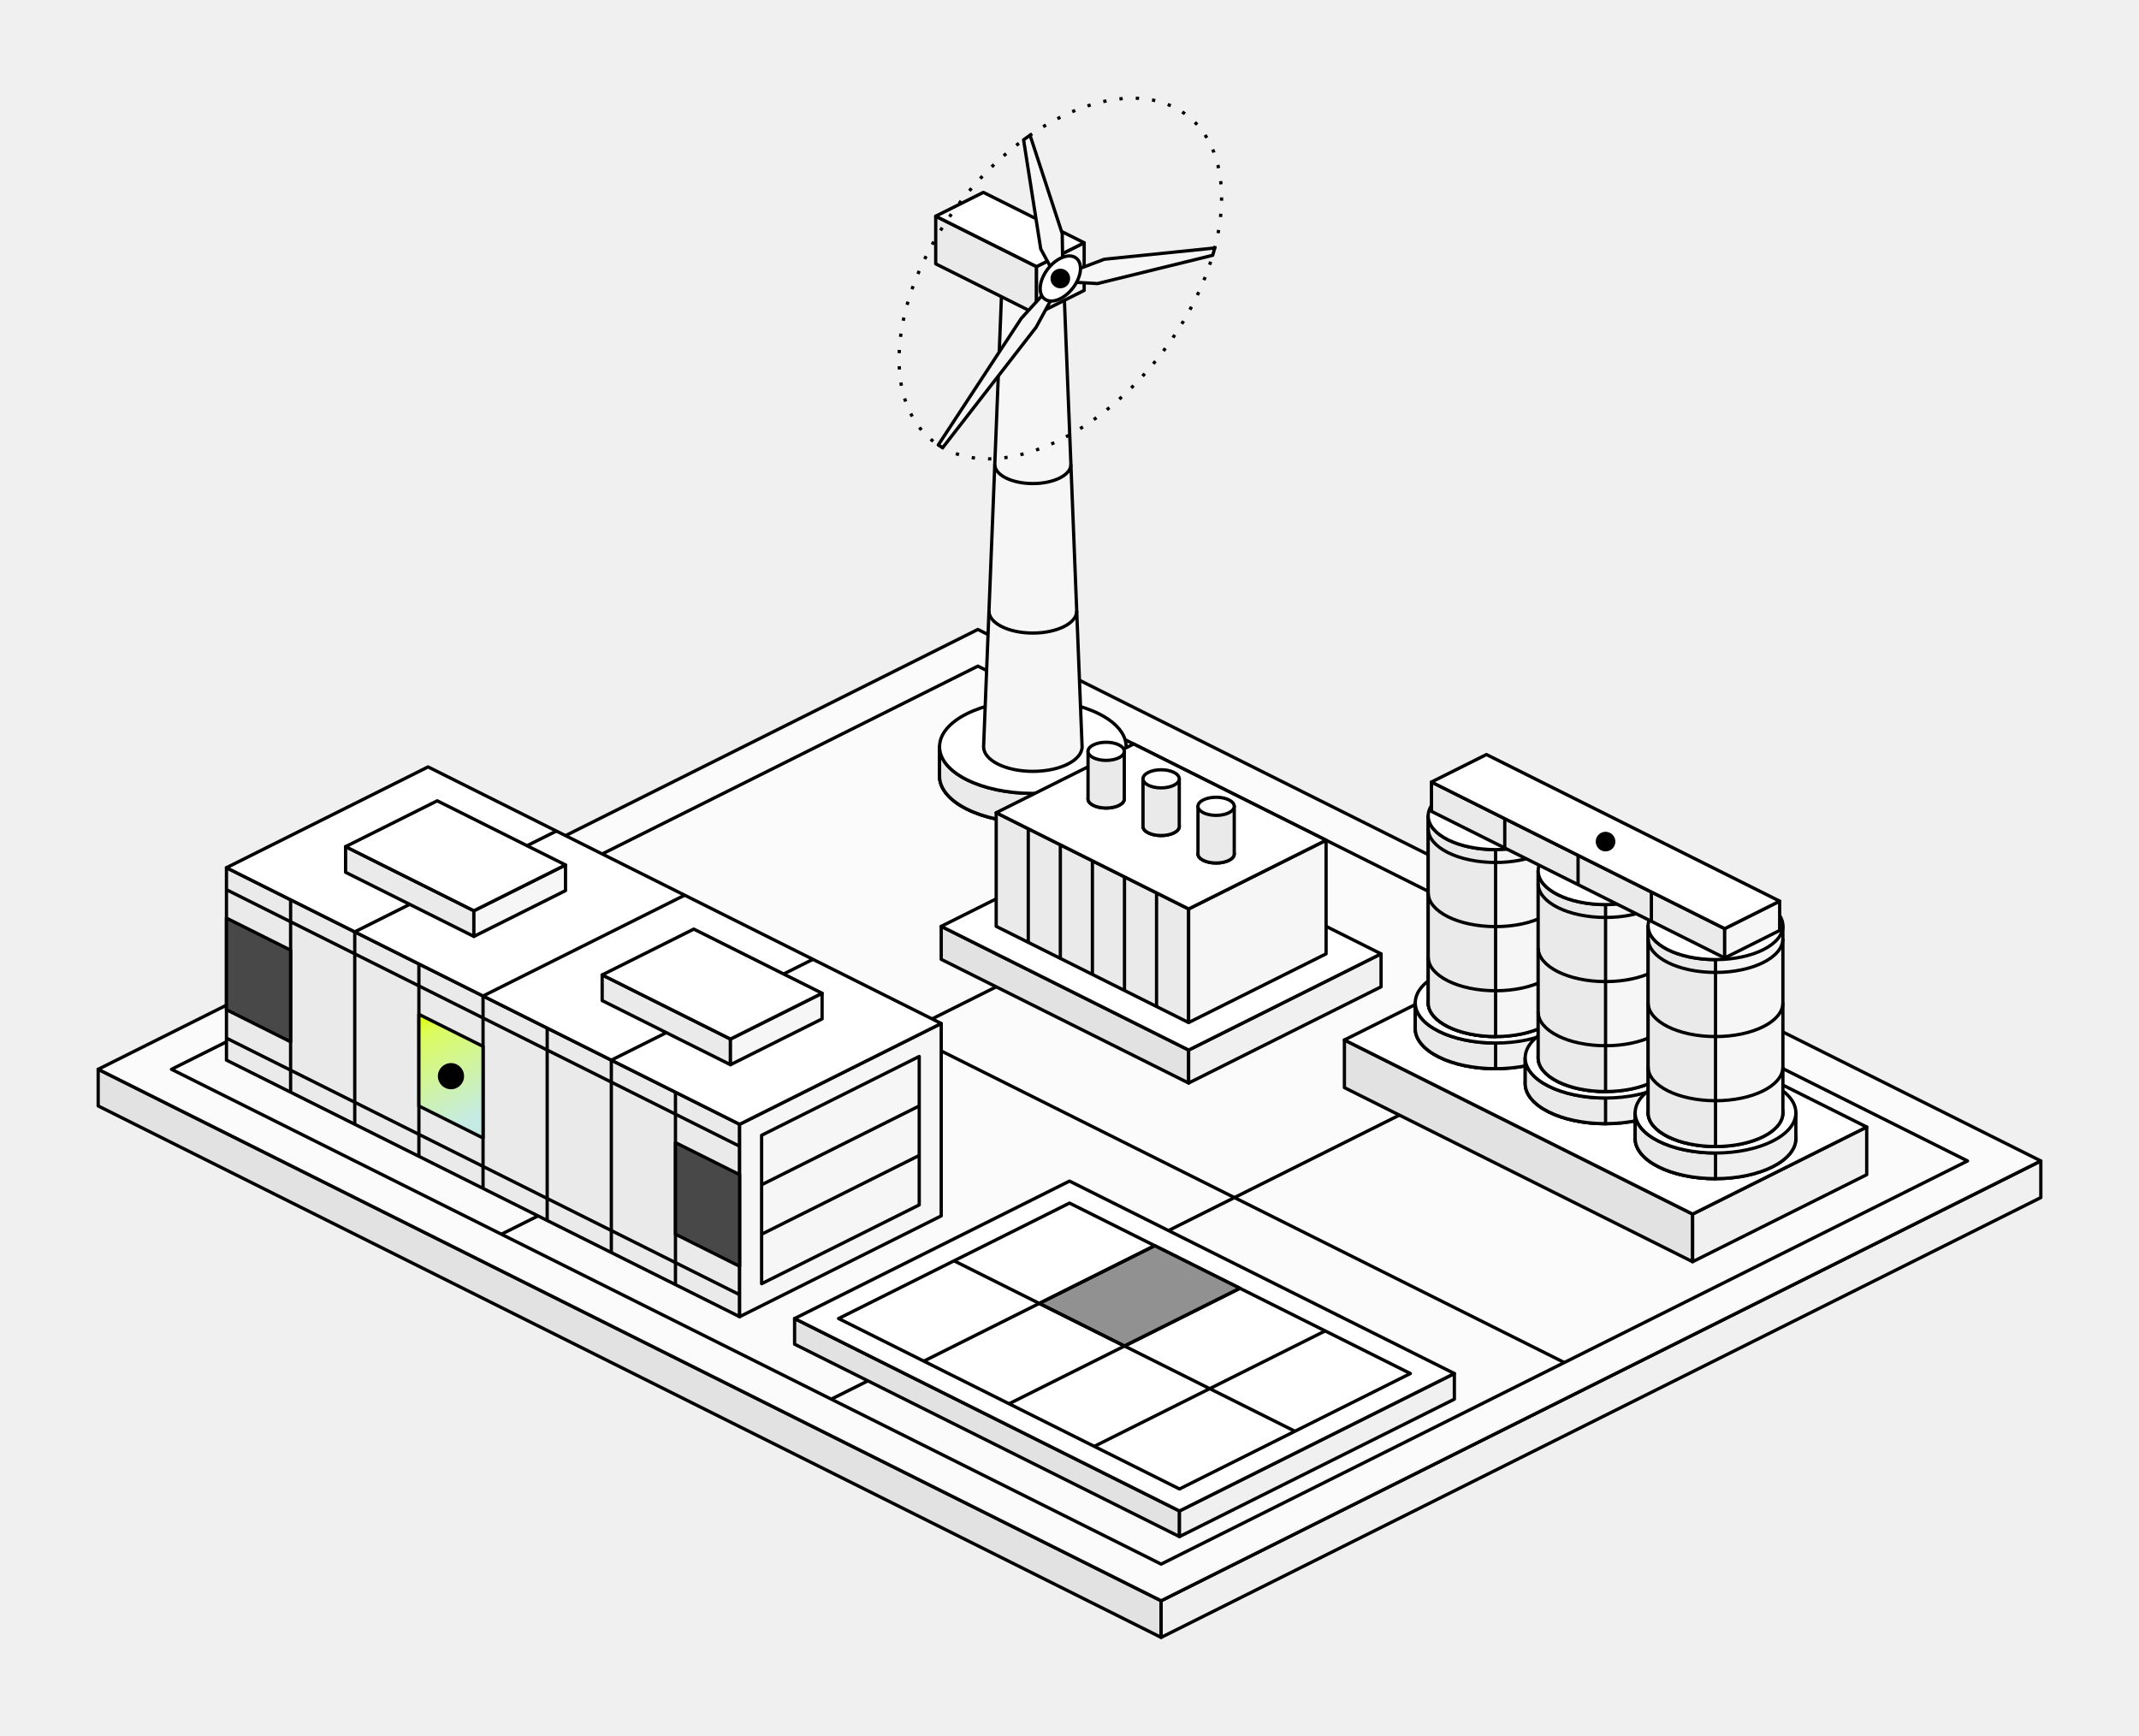
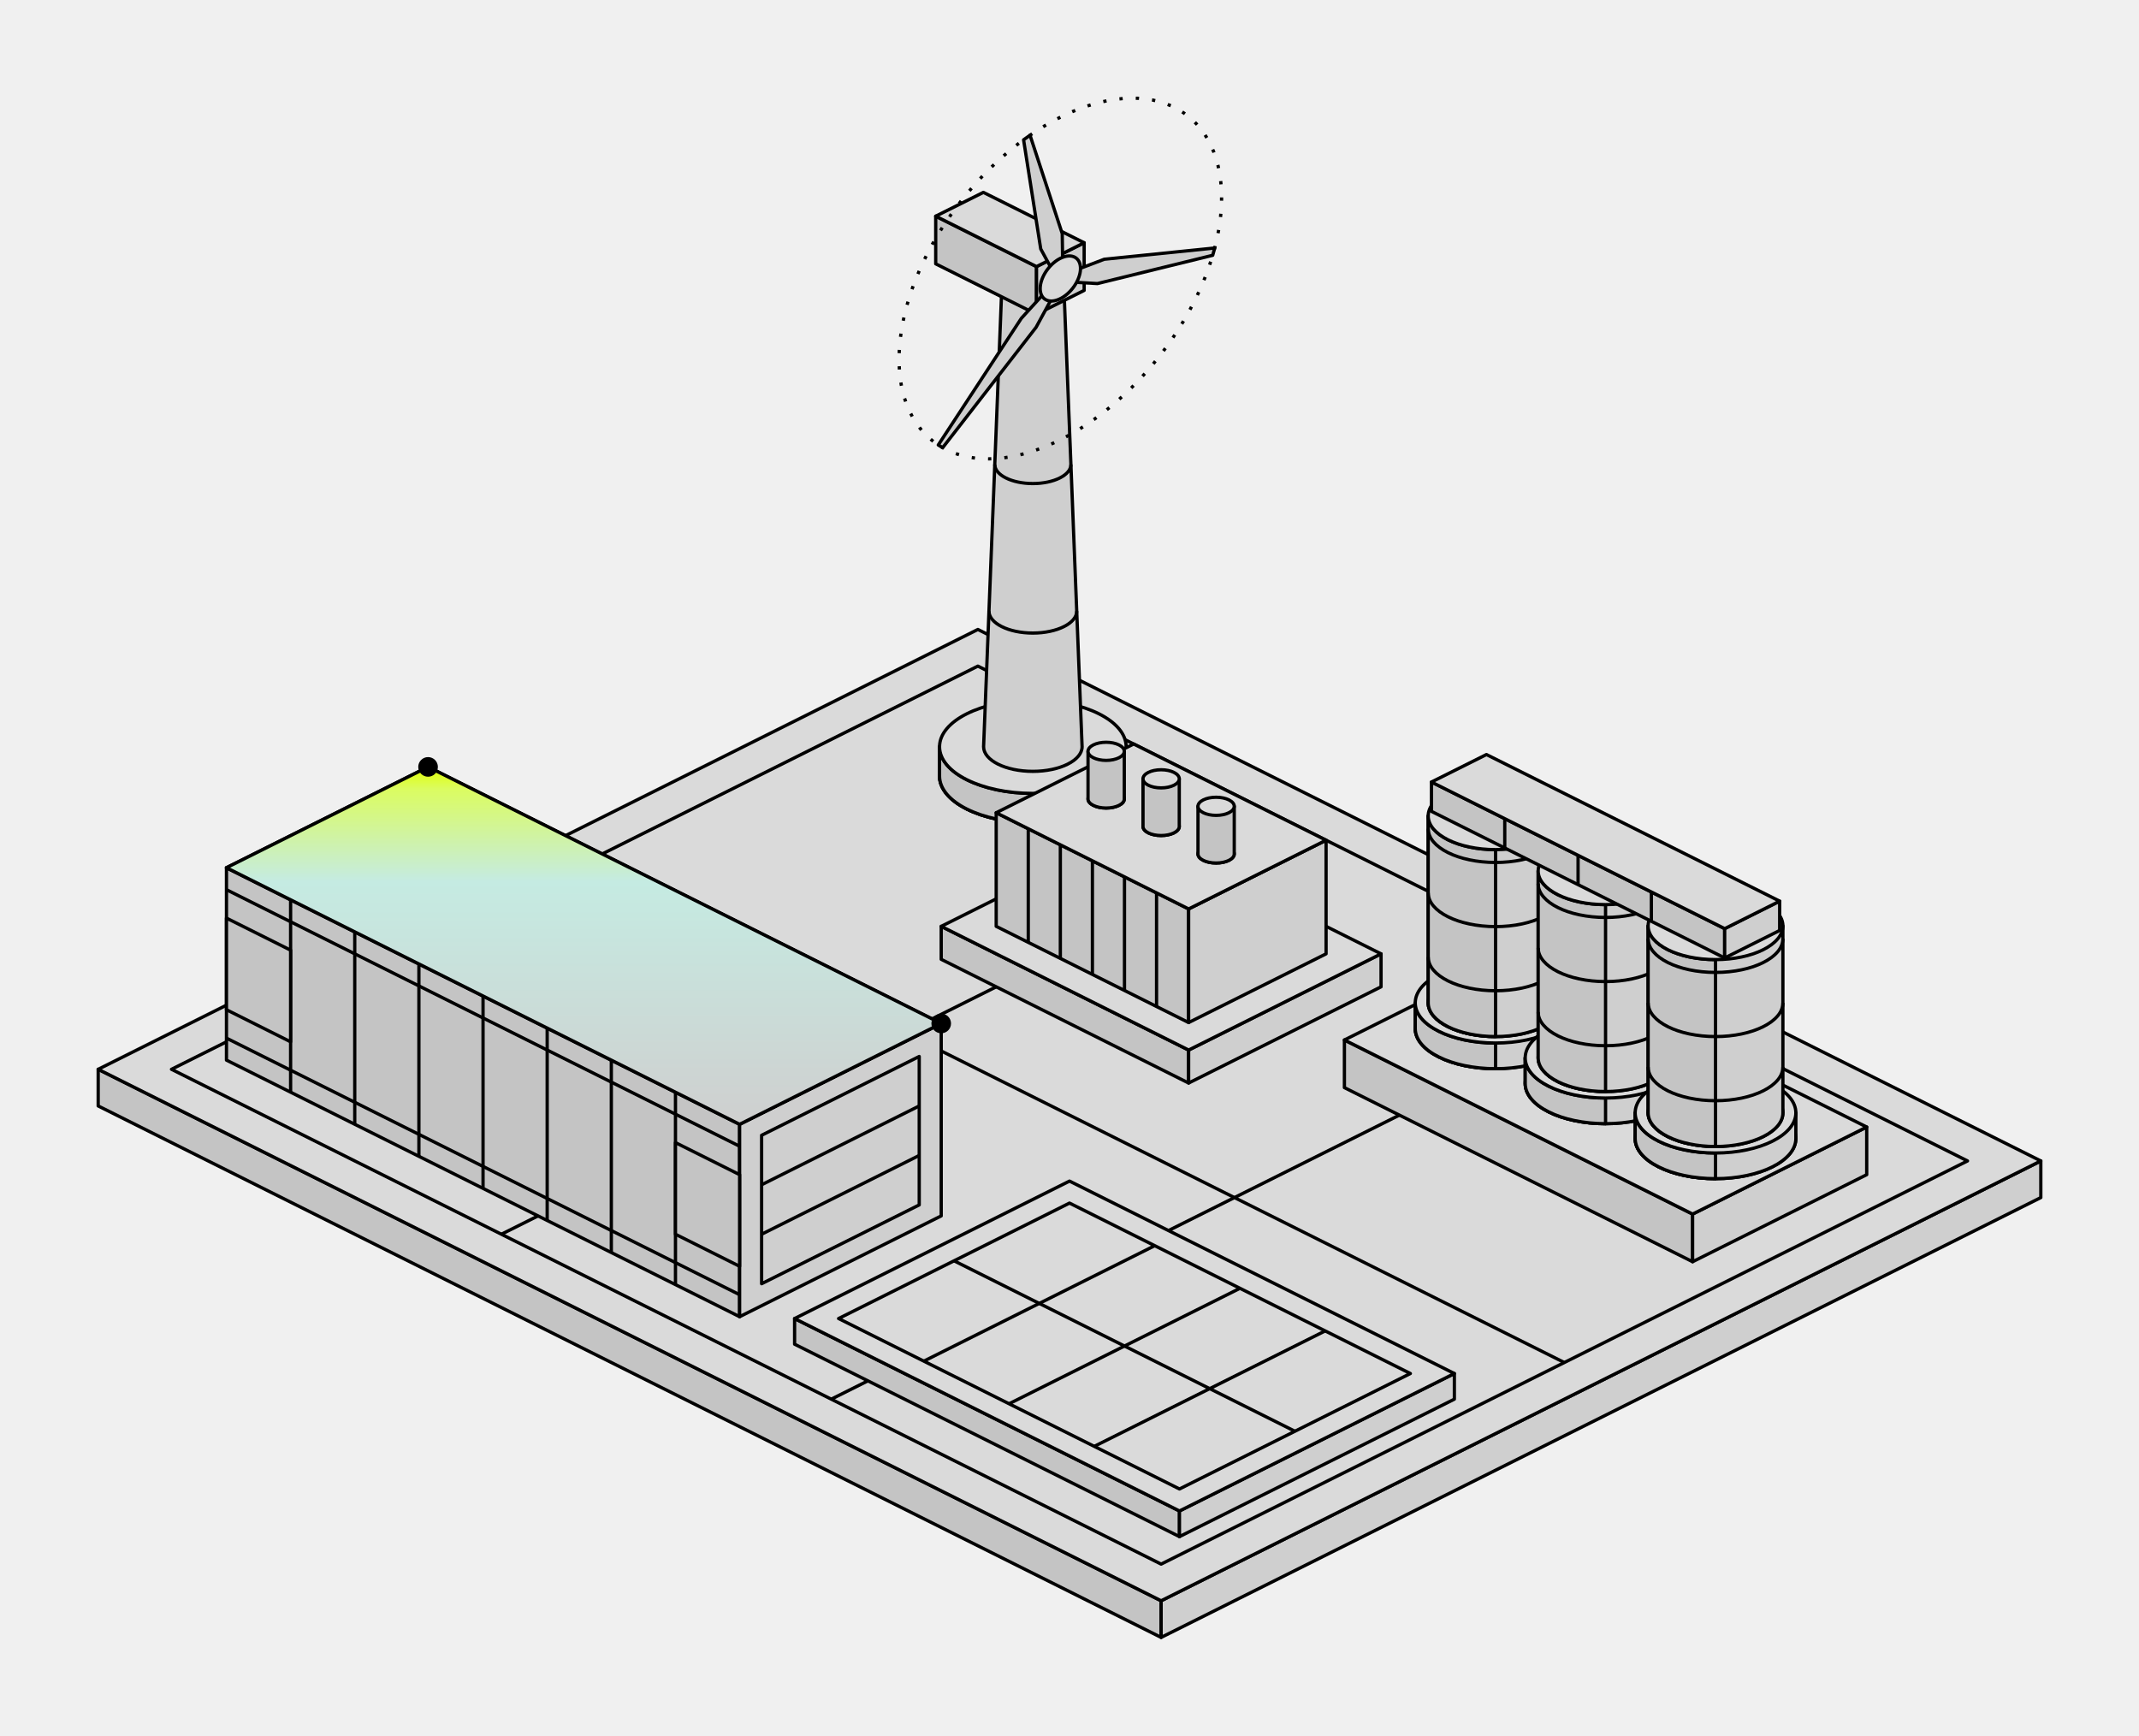
<svg class="cf-iso" style="--vb-w:653.6; --iso-travel: 16.34" viewBox="-6.8 20.06 653.6 530.34" fill="none" aria-hidden="true">
  <defs>
-     <linearGradient id="cf-ex-03" x1="121.2" y1="330" x2="172.16" y2="428.28" gradientUnits="userSpaceOnUse">
+     <linearGradient id="cf-ex-03" x1="124" y1="254.4" x2="124" y2="363.6" gradientUnits="userSpaceOnUse">
      <stop stop-color="#E1FF00" />
      <stop offset="0.061" stop-color="#DBFC60" />
      <stop offset="0.32" stop-color="#C5EBE2" />
      <stop offset="1" stop-color="#CFCFCF" />
    </linearGradient>
  </defs>
  <g class="cf-iso__scene" stroke="#000" stroke-linejoin="round">
    <g class="cf-iso__form" data-stage="0">
-       <path d="M23.2 346.8 348 509.2 348 520.4 23.2 358Z" fill="#E2E2E2" />
-       <path d="M616.8 374.8 348 509.2 348 520.4 616.8 386Z" fill="#F0F0F0" />
-       <path d="M292 212.4 616.8 374.8 348 509.2 23.2 346.8Z" fill="#FBFBFB" />
+       <path d="M23.2 346.8 348 509.2 348 520.4 23.2 358Z" fill="#C4C4C4" />
+       <path d="M616.8 374.8 348 509.2 348 520.4 616.8 386Z" fill="#CFCFCF" />
+       <path d="M292 212.4 616.8 374.8 348 509.2 23.2 346.8Z" fill="#DADADA" />
      <path d="M292 223.6 594.4 374.8 348 498 45.6 346.8Z" />
      <path d="M392.8 274 146.4 397.2" />
      <path d="M493.6 324.4 247.2 447.6" />
      <path d="M168.8 285.2 471.2 436.4" />
    </g>
    <g class="cf-iso__form" data-stage="1">
-       <ellipse cx="308.8" cy="257.2" rx="28.51" ry="14.26" fill="#F0F0F0" />
-       <path d="M280.29 257.2 280.29 248.24 337.31 248.24 337.31 257.2A28.51 14.26 0 0 1 280.29 257.2Z" fill="#F0F0F0" />
-       <path d="M308.8 271.46A28.51 14.26 0 0 1 280.29 257.2L280.29 248.24A28.51 14.26 0 0 0 308.8 262.5Z" fill="#EAEAEA" />
-       <ellipse cx="308.8" cy="248.24" rx="28.51" ry="14.26" fill="#FFFFFF" />
-       <path d="M299.3 108.24L293.75 248.24A15.05 7.52 0 0 0 323.85 248.24L318.3 108.24A9.5 4.75 0 0 1 299.3 108.24Z" fill="#F6F6F6" />
+       <ellipse cx="308.8" cy="257.2" rx="28.51" ry="14.26" fill="#CFCFCF" />
+       <path d="M280.29 257.2 280.29 248.24 337.31 248.24 337.31 257.2A28.51 14.26 0 0 1 280.29 257.2Z" fill="#CFCFCF" />
+       <path d="M308.8 271.46A28.51 14.26 0 0 1 280.29 257.2L280.29 248.24A28.51 14.26 0 0 0 308.8 262.5Z" fill="#C4C4C4" />
+       <ellipse cx="308.8" cy="248.24" rx="28.51" ry="14.26" fill="#DADADA" />
+       <path d="M299.3 108.24L293.75 248.24A15.05 7.52 0 0 0 323.85 248.24L318.3 108.24A9.5 4.75 0 0 1 299.3 108.24Z" fill="#CFCFCF" />
      <path d="M322.21 206.8A13.41 6.7 0 0 1 295.39 206.8" />
      <path d="M320.43 162A11.63 5.82 0 0 1 297.17 162" />
-       <path d="M279.12 86.12 309.92 101.52 309.92 116.08 279.12 100.68Z" fill="#EAEAEA" />
-       <path d="M324.48 94.24 309.92 101.52 309.92 116.08 324.48 108.8Z" fill="#F6F6F6" />
-       <path d="M293.68 78.84 324.48 94.24 309.92 101.52 279.12 86.12Z" fill="#FFFFFF" />
-       <path d="M317.9 99.51 317.78 91.45 307.94 61.38 305.97 62.78 311.21 96.13 314.4 102Z" fill="#F6F6F6" />
-       <path d="M321.44 106.3 328.53 106.71 363.76 98.07 364.38 95.84 330.61 99.28 322.55 102.34Z" fill="#F6F6F6" />
-       <path d="M312.26 109.67 305.29 117.32 279.9 156.03 281.25 156.86 309.79 120.07 314.65 111.14Z" fill="#F6F6F6" />
-       <ellipse cx="317.2" cy="105.16" rx="7.89" ry="4.81" transform="rotate(127.98 317.2 105.16)" fill="#FFFFFF" />
+       <path d="M279.12 86.12 309.92 101.52 309.92 116.08 279.12 100.68Z" fill="#C4C4C4" />
+       <path d="M324.48 94.24 309.92 101.52 309.92 116.08 324.48 108.8Z" fill="#CFCFCF" />
+       <path d="M293.68 78.84 324.48 94.24 309.92 101.52 279.12 86.12Z" fill="#DADADA" />
+       <path d="M317.9 99.51 317.78 91.45 307.94 61.38 305.97 62.78 311.21 96.13 314.4 102Z" fill="#CFCFCF" />
+       <path d="M321.44 106.3 328.53 106.71 363.76 98.07 364.38 95.84 330.61 99.28 322.55 102.34Z" fill="#CFCFCF" />
+       <path d="M312.26 109.67 305.29 117.32 279.9 156.03 281.25 156.86 309.79 120.07 314.65 111.14Z" fill="#CFCFCF" />
+       <ellipse cx="317.2" cy="105.16" rx="7.89" ry="4.81" transform="rotate(127.98 317.2 105.16)" fill="#DADADA" />
    </g>
    <g class="cf-iso__form" data-stage="2">
-       <path d="M280.8 303.12 356.4 340.92 356.4 351 280.8 313.2Z" fill="#E2E2E2" />
-       <path d="M415.2 311.52 356.4 340.92 356.4 351 415.2 321.6Z" fill="#F0F0F0" />
-       <path d="M339.6 273.72 415.2 311.52 356.4 340.92 280.8 303.12Z" fill="#FFFFFF" />
-       <path d="M297.6 268.4 356.4 297.8 356.4 332.52 297.6 303.12Z" fill="#EAEAEA" />
-       <path d="M398.4 276.8 356.4 297.8 356.4 332.52 398.4 311.52Z" fill="#F6F6F6" />
-       <path d="M339.6 247.4 398.4 276.8 356.4 297.8 297.6 268.4Z" fill="#FFFFFF" />
+       <path d="M280.8 303.12 356.4 340.92 356.4 351 280.8 313.2Z" fill="#C4C4C4" />
+       <path d="M415.2 311.52 356.4 340.92 356.4 351 415.2 321.6Z" fill="#CFCFCF" />
+       <path d="M339.6 273.72 415.2 311.52 356.4 340.92 280.8 303.12Z" fill="#DADADA" />
+       <path d="M297.6 268.4 356.4 297.8 356.4 332.52 297.6 303.12Z" fill="#C4C4C4" />
+       <path d="M398.4 276.8 356.4 297.8 356.4 332.52 398.4 311.52Z" fill="#CFCFCF" />
+       <path d="M339.6 247.4 398.4 276.8 356.4 297.8 297.6 268.4Z" fill="#DADADA" />
      <path d="M307.4 308.02 307.4 273.3" />
      <path d="M317.2 312.92 317.2 278.2" />
      <path d="M327 317.82 327 283.1" />
      <path d="M336.8 322.72 336.8 288" />
      <path d="M346.6 327.62 346.6 292.9" />
-       <ellipse cx="331.2" cy="264.2" rx="5.54" ry="2.77" fill="#EAEAEA" />
-       <path d="M325.66 264.2 325.66 249.64 336.74 249.64 336.74 264.2A5.54 2.77 0 0 1 325.66 264.2Z" fill="#EAEAEA" />
-       <ellipse cx="331.2" cy="249.64" rx="5.54" ry="2.77" fill="#FFFFFF" />
-       <ellipse cx="348" cy="272.6" rx="5.54" ry="2.77" fill="#EAEAEA" />
-       <path d="M342.46 272.6 342.46 258.04 353.54 258.04 353.54 272.6A5.54 2.77 0 0 1 342.46 272.6Z" fill="#EAEAEA" />
-       <ellipse cx="348" cy="258.04" rx="5.54" ry="2.77" fill="#FFFFFF" />
-       <ellipse cx="364.8" cy="281" rx="5.54" ry="2.77" fill="#EAEAEA" />
-       <path d="M359.26 281 359.26 266.44 370.34 266.44 370.34 281A5.54 2.77 0 0 1 359.26 281Z" fill="#EAEAEA" />
-       <ellipse cx="364.8" cy="266.44" rx="5.54" ry="2.77" fill="#FFFFFF" />
-       <path d="M404 337.84 510.4 391.04 510.4 405.6 404 352.4Z" fill="#E2E2E2" />
-       <path d="M563.6 364.44 510.4 391.04 510.4 405.6 563.6 379Z" fill="#F0F0F0" />
-       <path d="M457.2 311.24 563.6 364.44 510.4 391.04 404 337.84Z" fill="#FFFFFF" />
-       <ellipse cx="450.2" cy="334.34" rx="24.55" ry="12.28" fill="#F0F0F0" />
-       <path d="M425.65 334.34 425.65 326.5 474.75 326.5 474.75 334.34A24.55 12.28 0 1 1 425.65 334.34Z" fill="#F0F0F0" />
-       <path d="M450.2 346.62A24.55 12.28 0 0 1 425.65 334.34L425.65 326.5A24.55 12.28 0 0 0 450.2 338.78Z" fill="#EAEAEA" />
-       <ellipse cx="450.2" cy="326.5" rx="24.55" ry="12.28" fill="#FFFFFF" />
-       <ellipse cx="450.2" cy="326.5" rx="20.59" ry="10.3" fill="#F6F6F6" />
-       <path d="M429.61 326.5 429.61 269.38 470.79 269.38 470.79 326.5A20.59 10.3 0 0 1 429.61 326.5Z" fill="#F6F6F6" />
-       <path d="M450.2 336.8A20.59 10.3 0 0 1 429.61 326.5L429.61 269.38A20.59 10.3 0 0 0 450.2 279.68Z" fill="#EAEAEA" />
-       <ellipse cx="450.2" cy="269.38" rx="20.59" ry="10.3" fill="#FFFFFF" />
+       <ellipse cx="331.2" cy="264.2" rx="5.54" ry="2.77" fill="#C4C4C4" />
+       <path d="M325.66 264.2 325.66 249.64 336.74 249.64 336.74 264.2A5.54 2.77 0 0 1 325.66 264.2Z" fill="#C4C4C4" />
+       <ellipse cx="331.2" cy="249.64" rx="5.54" ry="2.77" fill="#DADADA" />
+       <ellipse cx="348" cy="272.6" rx="5.54" ry="2.77" fill="#C4C4C4" />
+       <path d="M342.46 272.6 342.46 258.04 353.54 258.04 353.54 272.6A5.54 2.77 0 0 1 342.46 272.6Z" fill="#C4C4C4" />
+       <ellipse cx="348" cy="258.04" rx="5.54" ry="2.77" fill="#DADADA" />
+       <ellipse cx="364.8" cy="281" rx="5.54" ry="2.77" fill="#C4C4C4" />
+       <path d="M359.26 281 359.26 266.44 370.34 266.44 370.34 281A5.54 2.77 0 0 1 359.26 281Z" fill="#C4C4C4" />
+       <ellipse cx="364.8" cy="266.44" rx="5.54" ry="2.77" fill="#DADADA" />
+       <path d="M404 337.84 510.4 391.04 510.4 405.6 404 352.4Z" fill="#C4C4C4" />
+       <path d="M563.6 364.44 510.4 391.04 510.4 405.6 563.6 379Z" fill="#CFCFCF" />
+       <path d="M457.2 311.24 563.6 364.44 510.4 391.04 404 337.84Z" fill="#DADADA" />
+       <ellipse cx="450.2" cy="334.34" rx="24.55" ry="12.28" fill="#CFCFCF" />
+       <path d="M425.65 334.34 425.65 326.5 474.75 326.5 474.75 334.34A24.55 12.28 0 0 1 425.65 334.34Z" fill="#CFCFCF" />
+       <path d="M450.2 346.62A24.55 12.28 0 0 1 425.65 334.34L425.65 326.5A24.55 12.28 0 0 0 450.2 338.78Z" fill="#C4C4C4" />
+       <ellipse cx="450.2" cy="326.5" rx="24.55" ry="12.28" fill="#DADADA" />
+       <ellipse cx="450.2" cy="326.5" rx="20.59" ry="10.3" fill="#CFCFCF" />
+       <path d="M429.61 326.5 429.61 269.38 470.79 269.38 470.79 326.5A20.59 10.3 0 0 1 429.61 326.5Z" fill="#CFCFCF" />
+       <path d="M450.2 336.8A20.59 10.3 0 0 1 429.61 326.5L429.61 269.38A20.59 10.3 0 0 0 450.2 279.68Z" fill="#C4C4C4" />
+       <ellipse cx="450.2" cy="269.38" rx="20.59" ry="10.3" fill="#DADADA" />
      <path d="M470.79 312.5A20.59 10.3 0 0 1 429.61 312.5" />
      <path d="M470.79 292.9A20.59 10.3 0 0 1 429.61 292.9" />
      <path d="M470.79 273.3A20.59 10.3 0 0 1 429.61 273.3" />
-       <ellipse cx="483.8" cy="351.14" rx="24.55" ry="12.28" fill="#F0F0F0" />
-       <path d="M459.25 351.14 459.25 343.3 508.35 343.3 508.35 351.14A24.55 12.28 0 1 1 459.25 351.14Z" fill="#F0F0F0" />
-       <path d="M483.8 363.42A24.55 12.28 0 0 1 459.25 351.14L459.25 343.3A24.55 12.28 0 0 0 483.8 355.58Z" fill="#EAEAEA" />
-       <ellipse cx="483.8" cy="343.3" rx="24.55" ry="12.28" fill="#FFFFFF" />
-       <ellipse cx="483.8" cy="343.3" rx="20.59" ry="10.3" fill="#F6F6F6" />
-       <path d="M463.21 343.3 463.21 286.18 504.39 286.18 504.39 343.3A20.59 10.3 0 0 1 463.21 343.3Z" fill="#F6F6F6" />
-       <path d="M483.8 353.6A20.59 10.3 0 0 1 463.21 343.3L463.21 286.18A20.59 10.3 0 0 0 483.8 296.48Z" fill="#EAEAEA" />
-       <ellipse cx="483.8" cy="286.18" rx="20.59" ry="10.3" fill="#FFFFFF" />
+       <ellipse cx="483.8" cy="351.14" rx="24.55" ry="12.28" fill="#CFCFCF" />
+       <path d="M459.25 351.14 459.25 343.3 508.35 343.3 508.35 351.14A24.55 12.28 0 0 1 459.25 351.14Z" fill="#CFCFCF" />
+       <path d="M483.8 363.42A24.55 12.28 0 0 1 459.25 351.14L459.25 343.3A24.55 12.28 0 0 0 483.8 355.58Z" fill="#C4C4C4" />
+       <ellipse cx="483.8" cy="343.3" rx="24.55" ry="12.28" fill="#DADADA" />
+       <ellipse cx="483.8" cy="343.3" rx="20.59" ry="10.3" fill="#CFCFCF" />
+       <path d="M463.21 343.3 463.21 286.18 504.39 286.18 504.39 343.3A20.59 10.3 0 0 1 463.21 343.3Z" fill="#CFCFCF" />
+       <path d="M483.8 353.6A20.59 10.3 0 0 1 463.21 343.3L463.21 286.18A20.59 10.3 0 0 0 483.8 296.48Z" fill="#C4C4C4" />
+       <ellipse cx="483.8" cy="286.18" rx="20.59" ry="10.3" fill="#DADADA" />
      <path d="M504.39 329.3A20.59 10.3 0 0 1 463.21 329.3" />
      <path d="M504.39 309.7A20.59 10.3 0 0 1 463.21 309.7" />
      <path d="M504.39 290.1A20.59 10.3 0 0 1 463.21 290.1" />
-       <ellipse cx="517.4" cy="367.94" rx="24.55" ry="12.28" fill="#F0F0F0" />
-       <path d="M492.85 367.94 492.85 360.1 541.95 360.1 541.95 367.94A24.55 12.28 0 1 1 492.85 367.94Z" fill="#F0F0F0" />
-       <path d="M517.4 380.22A24.55 12.28 0 0 1 492.85 367.94L492.85 360.1A24.55 12.28 0 0 0 517.4 372.38Z" fill="#EAEAEA" />
-       <ellipse cx="517.4" cy="360.1" rx="24.55" ry="12.28" fill="#FFFFFF" />
-       <ellipse cx="517.4" cy="360.1" rx="20.59" ry="10.3" fill="#F6F6F6" />
-       <path d="M496.81 360.1 496.81 302.98 537.99 302.98 537.99 360.1A20.59 10.3 0 0 1 496.81 360.1Z" fill="#F6F6F6" />
-       <path d="M517.4 370.4A20.59 10.3 0 0 1 496.81 360.1L496.81 302.98A20.59 10.3 0 0 0 517.4 313.28Z" fill="#EAEAEA" />
-       <ellipse cx="517.4" cy="302.98" rx="20.59" ry="10.3" fill="#FFFFFF" />
+       <ellipse cx="517.4" cy="367.94" rx="24.55" ry="12.28" fill="#CFCFCF" />
+       <path d="M492.85 367.94 492.85 360.1 541.95 360.1 541.95 367.94A24.55 12.28 0 0 1 492.85 367.94Z" fill="#CFCFCF" />
+       <path d="M517.4 380.22A24.55 12.28 0 0 1 492.85 367.94L492.85 360.1A24.55 12.28 0 0 0 517.4 372.38Z" fill="#C4C4C4" />
+       <ellipse cx="517.4" cy="360.1" rx="24.55" ry="12.28" fill="#DADADA" />
+       <ellipse cx="517.4" cy="360.1" rx="20.59" ry="10.3" fill="#CFCFCF" />
+       <path d="M496.81 360.1 496.81 302.98 537.99 302.98 537.99 360.1A20.59 10.3 0 0 1 496.81 360.1Z" fill="#CFCFCF" />
+       <path d="M517.4 370.4A20.59 10.3 0 0 1 496.81 360.1L496.81 302.98A20.59 10.3 0 0 0 517.4 313.28Z" fill="#C4C4C4" />
+       <ellipse cx="517.4" cy="302.98" rx="20.59" ry="10.3" fill="#DADADA" />
      <path d="M537.99 346.1A20.59 10.3 0 0 1 496.81 346.1" />
      <path d="M537.99 326.5A20.59 10.3 0 0 1 496.81 326.5" />
      <path d="M537.99 306.9A20.59 10.3 0 0 1 496.81 306.9" />
-       <path d="M430.6 259.02 520.2 303.82 520.2 312.78 430.6 267.98Z" fill="#EAEAEA" />
-       <path d="M537 295.42 520.2 303.82 520.2 312.78 537 304.38Z" fill="#F6F6F6" />
-       <path d="M447.4 250.62 537 295.42 520.2 303.82 430.6 259.02Z" fill="#FFFFFF" />
+       <path d="M430.6 259.02 520.2 303.82 520.2 312.78 430.6 267.98Z" fill="#C4C4C4" />
+       <path d="M537 295.42 520.2 303.82 520.2 312.78 537 304.38Z" fill="#CFCFCF" />
+       <path d="M447.4 250.62 537 295.42 520.2 303.82 430.6 259.02Z" fill="#DADADA" />
      <path d="M453 279.18 453 270.22" />
      <path d="M475.4 290.38 475.4 281.42" />
      <path d="M497.8 301.58 497.8 292.62" />
    </g>
    <g class="cf-iso__form" data-stage="3">
-       <path d="M62.4 285.2 219.2 363.6 219.2 422.4 62.4 344Z" fill="#EAEAEA" />
-       <path d="M280.8 332.8 219.2 363.6 219.2 422.4 280.8 391.6Z" fill="#F6F6F6" />
-       <path d="M124 254.4 280.8 332.8 219.2 363.6 62.4 285.2Z" fill="#FFFFFF" />
+       <path d="M62.4 285.2 219.2 363.6 219.2 422.4 62.4 344Z" fill="#C4C4C4" />
+       <path d="M280.8 332.8 219.2 363.6 219.2 422.4 280.8 391.6Z" fill="#CFCFCF" />
+       <path d="M124 254.4 280.8 332.8 219.2 363.6 62.4 285.2Z" fill="#DADADA" />
      <path d="M82 353.8 82 295" />
      <path d="M101.6 363.6 101.6 304.8" />
      <path d="M121.2 373.4 121.2 314.6" />
      <path d="M140.8 383.2 140.8 324.4" />
      <path d="M160.4 393 160.4 334.2" />
      <path d="M180 402.8 180 344" />
      <path d="M199.6 412.6 199.6 353.8" />
      <path d="M62.4 291.92 219.2 370.32" />
      <path d="M62.4 337.28 219.2 415.68" />
-       <path d="M62.4 328.6 82 338.4 82 310.4 62.4 300.6Z" fill="#484848" />
-       <path d="M199.6 397.2 219.2 407 219.2 379 199.6 369.2Z" fill="#484848" />
-       <path d="M163.2 274 101.6 304.8" />
-       <path d="M202.4 293.6 140.8 324.4" />
-       <path d="M241.6 313.2 180 344" />
-       <path d="M98.8 278.76 138 298.36 138 306.2 98.8 286.6Z" fill="#EAEAEA" />
-       <path d="M166 284.36 138 298.36 138 306.2 166 292.2Z" fill="#F6F6F6" />
-       <path d="M126.8 264.76 166 284.36 138 298.36 98.8 278.76Z" fill="#FFFFFF" />
-       <path d="M177.2 317.96 216.4 337.56 216.4 345.4 177.2 325.8Z" fill="#EAEAEA" />
-       <path d="M244.4 323.56 216.4 337.56 216.4 345.4 244.4 331.4Z" fill="#F6F6F6" />
-       <path d="M205.2 303.96 244.4 323.56 216.4 337.56 177.2 317.96Z" fill="#FFFFFF" />
+       <path d="M62.4 328.6 82 338.4 82 310.4 62.4 300.6Z" fill="#C4C4C4" />
+       <path d="M199.6 397.2 219.2 407 219.2 379 199.6 369.2Z" fill="#C4C4C4" />
      <path d="M274.08 388.24 225.92 412.32 225.92 366.96 274.08 342.88Z" />
      <path d="M274.08 373.12 225.92 397.2" />
      <path d="M274.08 358 225.92 382.08" />
-       <path d="M236 422.96 353.6 481.76 353.6 489.6 236 430.8Z" fill="#E2E2E2" />
-       <path d="M437.6 439.76 353.6 481.76 353.6 489.6 437.6 447.6Z" fill="#F0F0F0" />
-       <path d="M320 380.96 437.6 439.76 353.6 481.76 236 422.96Z" fill="#FFFFFF" />
+       <path d="M236 422.96 353.6 481.76 353.6 489.6 236 430.8Z" fill="#C4C4C4" />
+       <path d="M437.6 439.76 353.6 481.76 353.6 489.6 437.6 447.6Z" fill="#CFCFCF" />
+       <path d="M320 380.96 437.6 439.76 353.6 481.76 236 422.96Z" fill="#DADADA" />
      <path d="M320 387.68 424.16 439.76 353.6 475.04 249.44 422.96Z" />
-       <path d="M346.04 400.7 372.08 413.72 336.8 431.36 310.76 418.34Z" fill="#919191" />
      <path d="M346.04 400.7 275.48 435.98" />
      <path d="M372.08 413.72 301.52 449" />
      <path d="M398.12 426.74 327.56 462.02" />
      <path d="M284.72 405.32 388.88 457.4" />
    </g>
    <ellipse class="cf-iso__ghost cf-iso__orbit" cx="317.2" cy="105.16" rx="63.12" ry="38.48" transform="rotate(127.98 317.2 105.16)" fill="none" stroke-dasharray="1 4" />
-     <path class="cf-iso__light" d="M121.2 358 140.8 367.8 140.8 339.8 121.2 330Z" fill="url(#cf-ex-03)" />
-     <circle class="cf-iso__node" cx="131" cy="348.9" r="4" fill="#000" stroke="none" />
-     <circle class="cf-iso__node" cx="483.8" cy="277.22" r="3" fill="#000" stroke="none" />
-     <circle class="cf-iso__node" cx="317.2" cy="105.16" r="3" fill="#000" stroke="none" />
+     <path class="cf-iso__light" d="M124 254.4 280.8 332.8 219.2 363.6 62.4 285.2Z" fill="url(#cf-ex-03)" />
+     <circle class="cf-iso__node" cx="124" cy="254.4" r="3" fill="#000" stroke="none" />
+     <circle class="cf-iso__node" cx="280.8" cy="332.8" r="3" fill="#000" stroke="none" />
  </g>
</svg>
